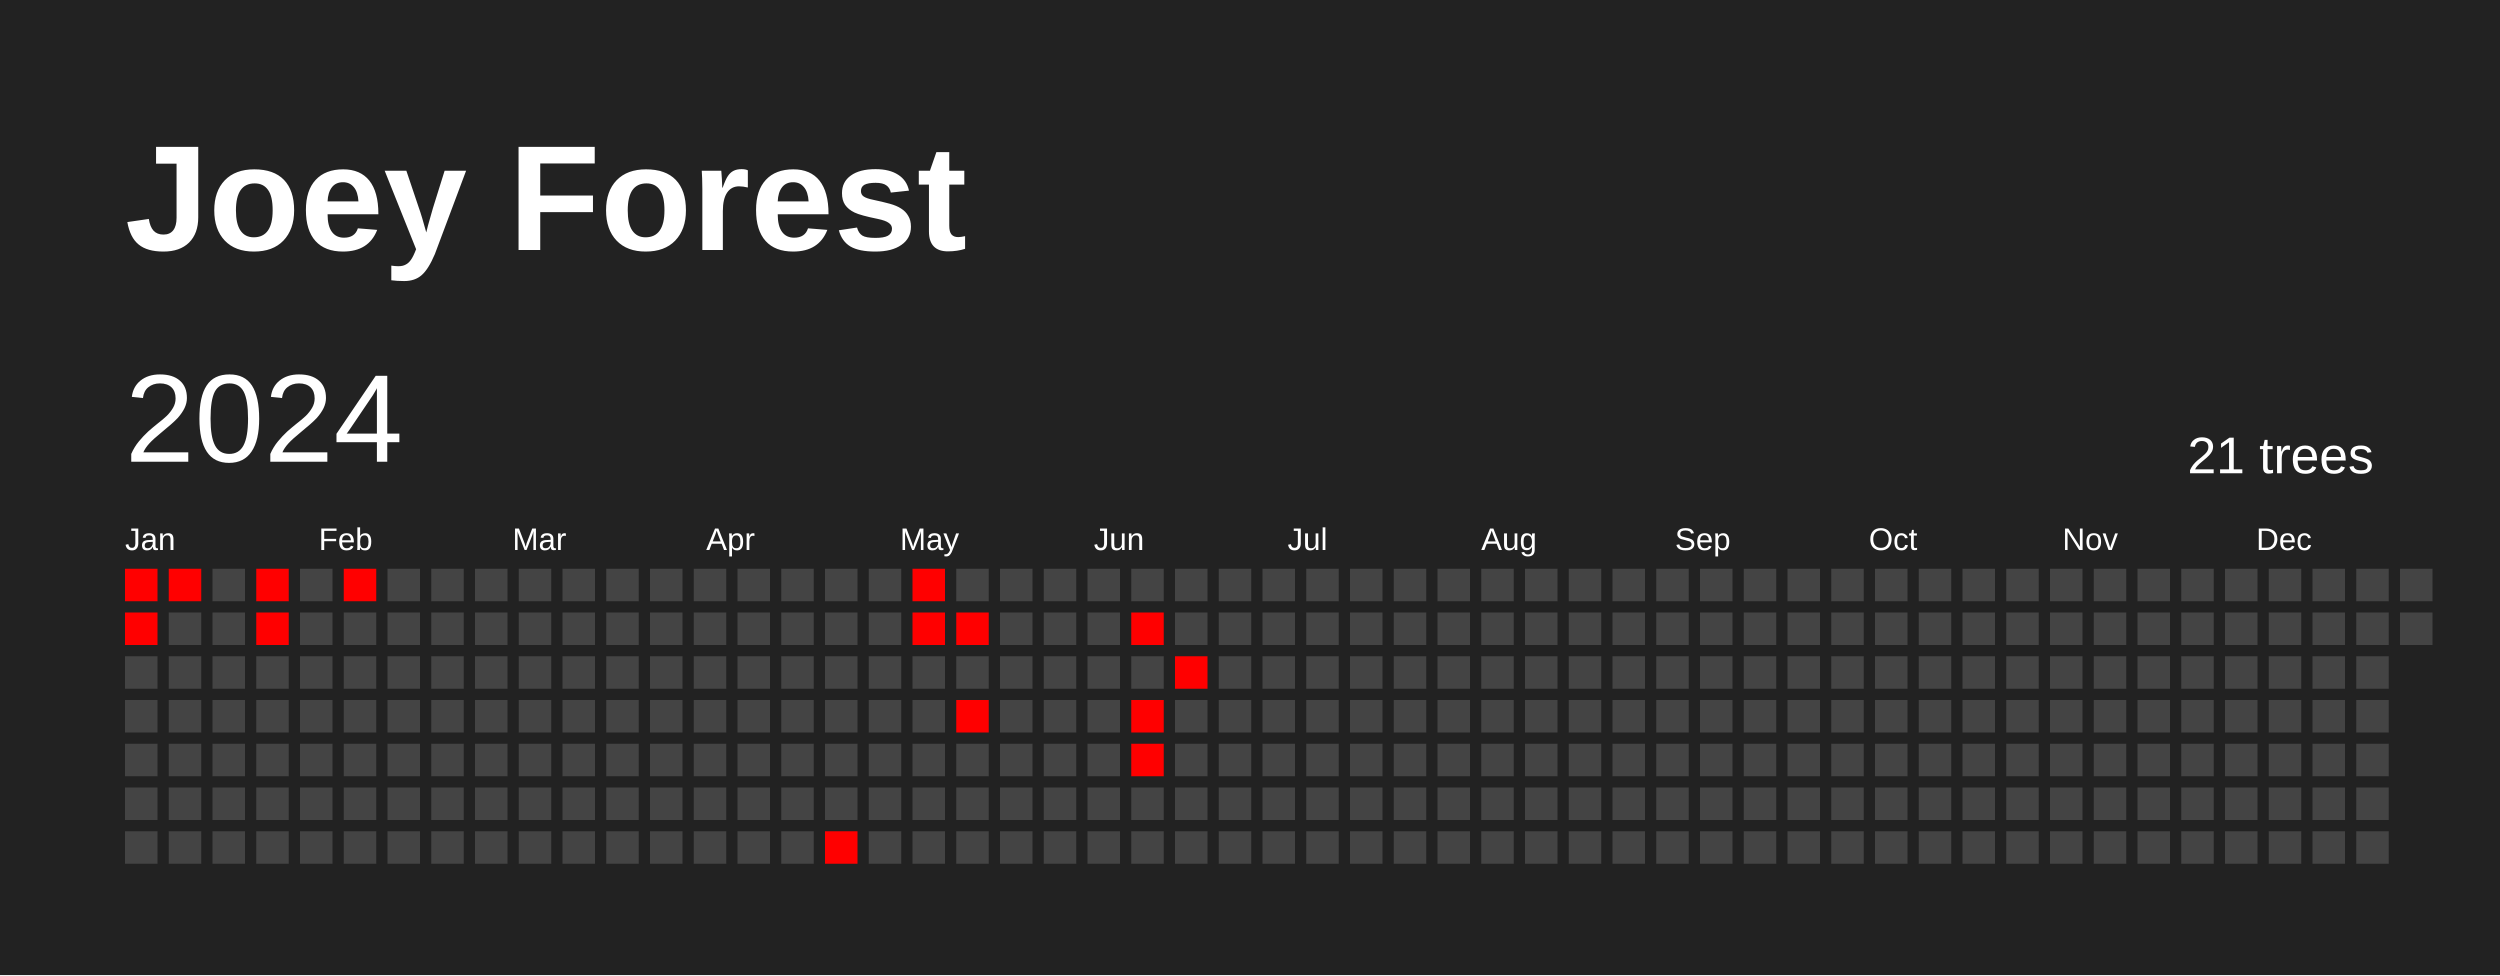
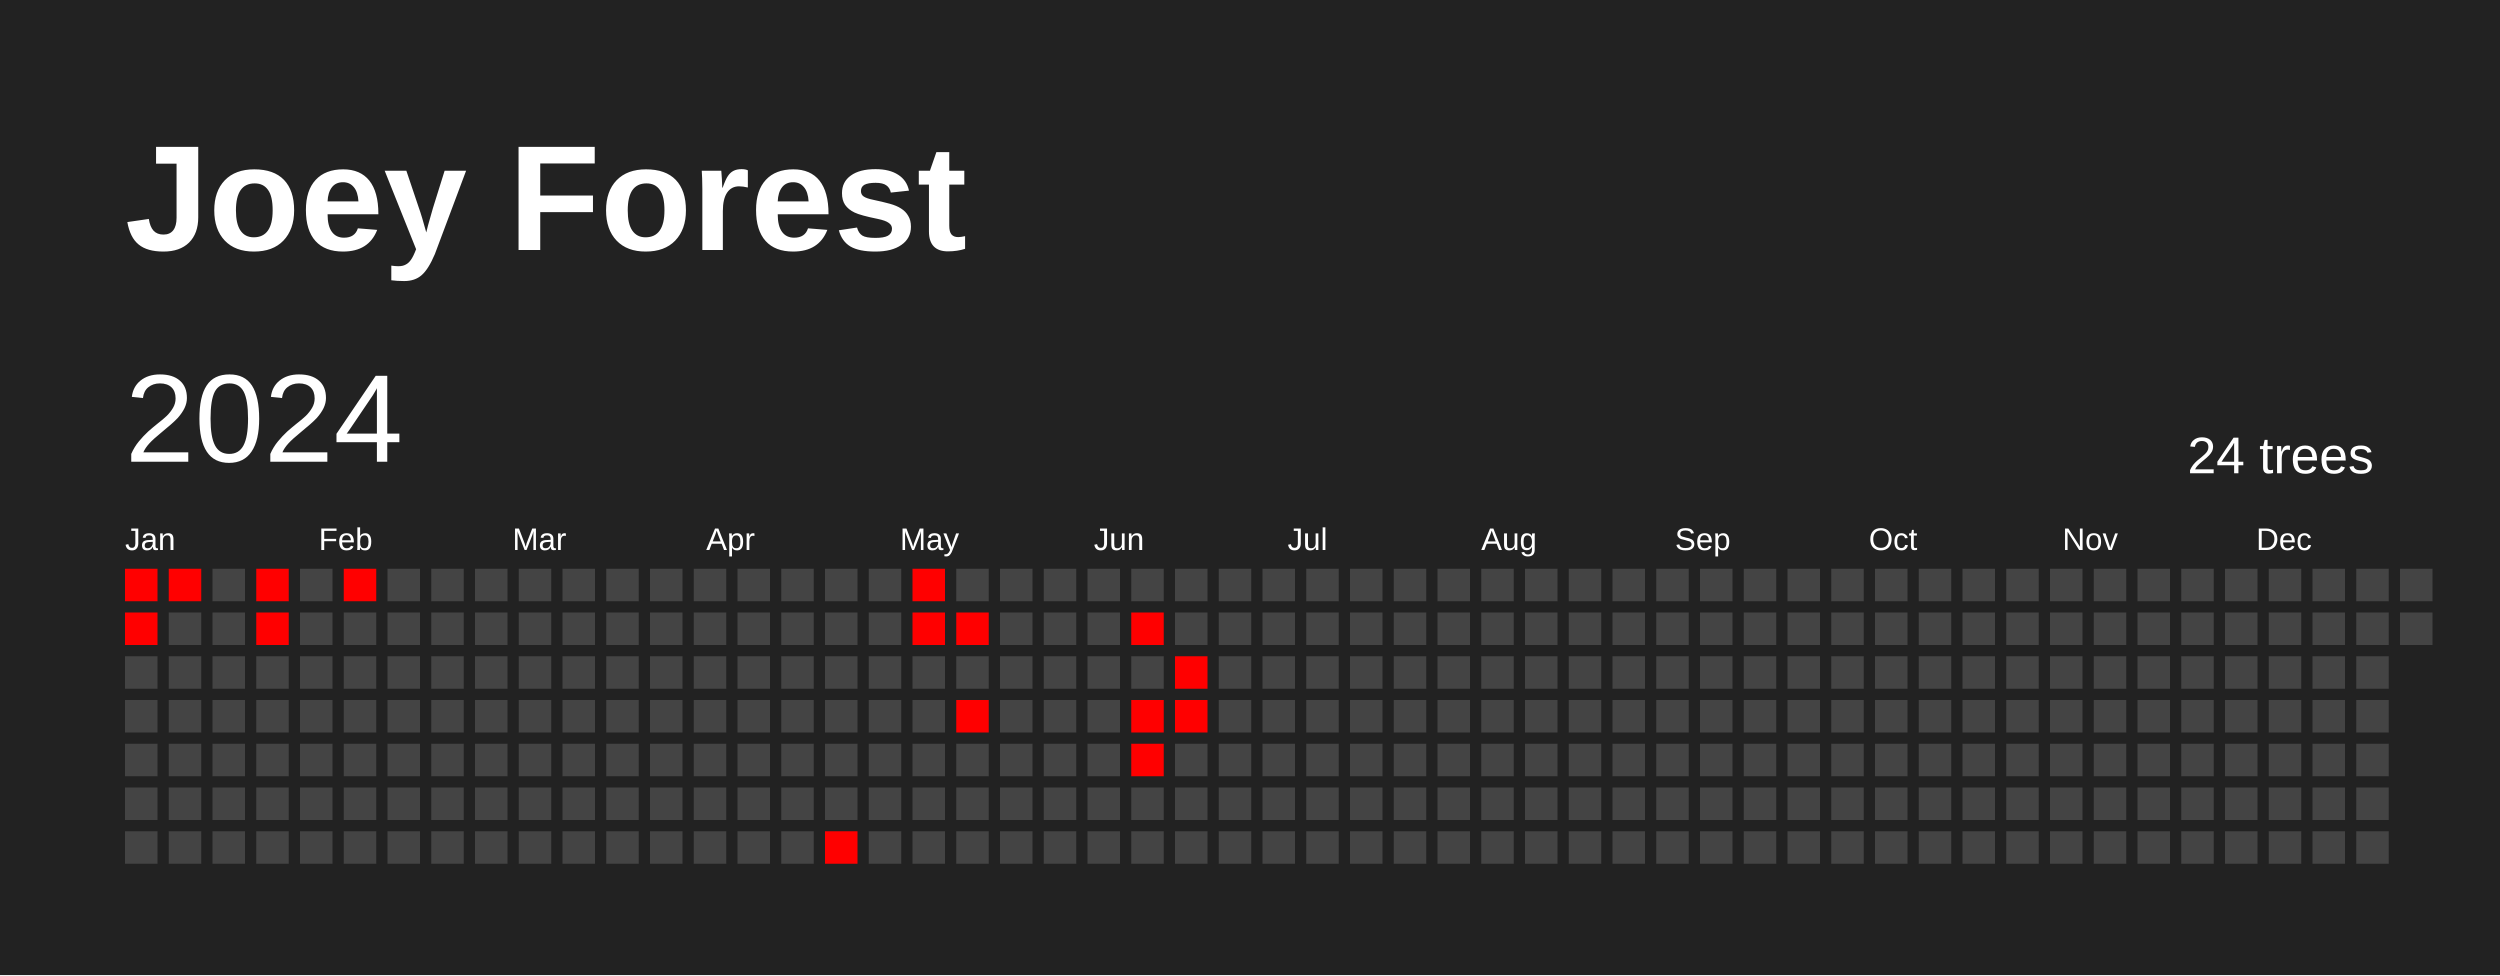
<svg xmlns="http://www.w3.org/2000/svg" baseProfile="full" height="78mm" version="1.1" viewBox="0,0,200,78" width="200mm">
  <defs />
  <rect fill="#222222" height="78" width="200" x="0" y="0" />
  <text fill="#FFFFFF" style="font-size:12px; font-family:Arial; font-weight:bold;" x="10" y="20">Joey Forest</text>
  <text dominant-baseline="hanging" fill="#FFFFFF" style="font-size:10.0px; font-family:Arial;" x="10" y="30">2024</text>
-   <text dominant-baseline="hanging" fill="#FFFFFF" style="font-size:4.125px; font-family:Arial;" x="175" y="35">21 trees</text>
+   <text dominant-baseline="hanging" fill="#FFFFFF" style="font-size:4.125px; font-family:Arial;" x="175" y="35">24 trees</text>
  <text fill="#FFFFFF" style="font-size:2.5px; font-family:Arial" x="10.0" y="44">Jan</text>
  <text fill="#FFFFFF" style="font-size:2.5px; font-family:Arial" x="25.5" y="44">Feb</text>
  <text fill="#FFFFFF" style="font-size:2.5px; font-family:Arial" x="41.0" y="44">Mar</text>
  <text fill="#FFFFFF" style="font-size:2.5px; font-family:Arial" x="56.5" y="44">Apr</text>
  <text fill="#FFFFFF" style="font-size:2.5px; font-family:Arial" x="72.0" y="44">May</text>
  <text fill="#FFFFFF" style="font-size:2.5px; font-family:Arial" x="87.5" y="44">Jun</text>
  <text fill="#FFFFFF" style="font-size:2.5px; font-family:Arial" x="103.0" y="44">Jul</text>
  <text fill="#FFFFFF" style="font-size:2.5px; font-family:Arial" x="118.5" y="44">Aug</text>
  <text fill="#FFFFFF" style="font-size:2.5px; font-family:Arial" x="134.0" y="44">Sep</text>
  <text fill="#FFFFFF" style="font-size:2.5px; font-family:Arial" x="149.5" y="44">Oct</text>
  <text fill="#FFFFFF" style="font-size:2.5px; font-family:Arial" x="165.0" y="44">Nov</text>
  <text fill="#FFFFFF" style="font-size:2.5px; font-family:Arial" x="180.5" y="44">Dec</text>
  <rect fill="red" height="2.6" width="2.6" x="10.0" y="45.5" />
  <rect fill="red" height="2.6" width="2.6" x="10.0" y="49.0" />
  <rect fill="#444444" height="2.6" width="2.6" x="10.0" y="52.5" />
  <rect fill="#444444" height="2.6" width="2.6" x="10.0" y="56.0" />
  <rect fill="#444444" height="2.6" width="2.6" x="10.0" y="59.5" />
  <rect fill="#444444" height="2.6" width="2.6" x="10.0" y="63.0" />
  <rect fill="#444444" height="2.6" width="2.6" x="10.0" y="66.5" />
  <rect fill="red" height="2.6" width="2.6" x="13.5" y="45.5" />
  <rect fill="#444444" height="2.6" width="2.6" x="13.5" y="49.0" />
  <rect fill="#444444" height="2.6" width="2.6" x="13.5" y="52.5" />
  <rect fill="#444444" height="2.6" width="2.6" x="13.5" y="56.0" />
  <rect fill="#444444" height="2.6" width="2.6" x="13.5" y="59.5" />
  <rect fill="#444444" height="2.6" width="2.6" x="13.5" y="63.0" />
  <rect fill="#444444" height="2.6" width="2.6" x="13.5" y="66.5" />
  <rect fill="#444444" height="2.6" width="2.6" x="17.0" y="45.5" />
  <rect fill="#444444" height="2.6" width="2.6" x="17.0" y="49.0" />
  <rect fill="#444444" height="2.6" width="2.6" x="17.0" y="52.5" />
  <rect fill="#444444" height="2.6" width="2.6" x="17.0" y="56.0" />
  <rect fill="#444444" height="2.6" width="2.6" x="17.0" y="59.5" />
  <rect fill="#444444" height="2.6" width="2.6" x="17.0" y="63.0" />
  <rect fill="#444444" height="2.6" width="2.6" x="17.0" y="66.5" />
  <rect fill="red" height="2.6" width="2.6" x="20.5" y="45.5" />
  <rect fill="red" height="2.6" width="2.6" x="20.5" y="49.0" />
  <rect fill="#444444" height="2.6" width="2.6" x="20.5" y="52.5" />
  <rect fill="#444444" height="2.6" width="2.6" x="20.5" y="56.0" />
  <rect fill="#444444" height="2.6" width="2.6" x="20.5" y="59.5" />
  <rect fill="#444444" height="2.6" width="2.6" x="20.5" y="63.0" />
  <rect fill="#444444" height="2.6" width="2.6" x="20.5" y="66.5" />
  <rect fill="#444444" height="2.6" width="2.6" x="24.0" y="45.5" />
  <rect fill="#444444" height="2.6" width="2.6" x="24.0" y="49.0" />
  <rect fill="#444444" height="2.6" width="2.6" x="24.0" y="52.5" />
  <rect fill="#444444" height="2.6" width="2.6" x="24.0" y="56.0" />
  <rect fill="#444444" height="2.6" width="2.6" x="24.0" y="59.5" />
  <rect fill="#444444" height="2.6" width="2.6" x="24.0" y="63.0" />
  <rect fill="#444444" height="2.6" width="2.6" x="24.0" y="66.5" />
  <rect fill="red" height="2.6" width="2.6" x="27.5" y="45.5" />
  <rect fill="#444444" height="2.6" width="2.6" x="27.5" y="49.0" />
  <rect fill="#444444" height="2.6" width="2.6" x="27.5" y="52.5" />
  <rect fill="#444444" height="2.6" width="2.6" x="27.5" y="56.0" />
  <rect fill="#444444" height="2.6" width="2.6" x="27.5" y="59.5" />
  <rect fill="#444444" height="2.6" width="2.6" x="27.5" y="63.0" />
  <rect fill="#444444" height="2.6" width="2.6" x="27.5" y="66.5" />
  <rect fill="#444444" height="2.6" width="2.6" x="31.0" y="45.5" />
  <rect fill="#444444" height="2.6" width="2.6" x="31.0" y="49.0" />
  <rect fill="#444444" height="2.6" width="2.6" x="31.0" y="52.5" />
  <rect fill="#444444" height="2.6" width="2.6" x="31.0" y="56.0" />
  <rect fill="#444444" height="2.6" width="2.6" x="31.0" y="59.5" />
  <rect fill="#444444" height="2.6" width="2.6" x="31.0" y="63.0" />
  <rect fill="#444444" height="2.6" width="2.6" x="31.0" y="66.5" />
  <rect fill="#444444" height="2.6" width="2.6" x="34.5" y="45.5" />
  <rect fill="#444444" height="2.6" width="2.6" x="34.5" y="49.0" />
  <rect fill="#444444" height="2.6" width="2.6" x="34.5" y="52.5" />
  <rect fill="#444444" height="2.6" width="2.6" x="34.5" y="56.0" />
  <rect fill="#444444" height="2.6" width="2.6" x="34.5" y="59.5" />
  <rect fill="#444444" height="2.6" width="2.6" x="34.5" y="63.0" />
  <rect fill="#444444" height="2.6" width="2.6" x="34.5" y="66.5" />
  <rect fill="#444444" height="2.6" width="2.6" x="38.0" y="45.5" />
  <rect fill="#444444" height="2.6" width="2.6" x="38.0" y="49.0" />
  <rect fill="#444444" height="2.6" width="2.6" x="38.0" y="52.5" />
  <rect fill="#444444" height="2.6" width="2.6" x="38.0" y="56.0" />
  <rect fill="#444444" height="2.6" width="2.6" x="38.0" y="59.5" />
  <rect fill="#444444" height="2.6" width="2.6" x="38.0" y="63.0" />
  <rect fill="#444444" height="2.6" width="2.6" x="38.0" y="66.5" />
  <rect fill="#444444" height="2.6" width="2.6" x="41.5" y="45.5" />
  <rect fill="#444444" height="2.6" width="2.6" x="41.5" y="49.0" />
  <rect fill="#444444" height="2.6" width="2.6" x="41.5" y="52.5" />
  <rect fill="#444444" height="2.6" width="2.6" x="41.5" y="56.0" />
  <rect fill="#444444" height="2.6" width="2.6" x="41.5" y="59.5" />
  <rect fill="#444444" height="2.6" width="2.6" x="41.5" y="63.0" />
  <rect fill="#444444" height="2.6" width="2.6" x="41.5" y="66.5" />
  <rect fill="#444444" height="2.6" width="2.6" x="45.0" y="45.5" />
  <rect fill="#444444" height="2.6" width="2.6" x="45.0" y="49.0" />
  <rect fill="#444444" height="2.6" width="2.6" x="45.0" y="52.5" />
  <rect fill="#444444" height="2.6" width="2.6" x="45.0" y="56.0" />
  <rect fill="#444444" height="2.6" width="2.6" x="45.0" y="59.5" />
  <rect fill="#444444" height="2.6" width="2.6" x="45.0" y="63.0" />
  <rect fill="#444444" height="2.6" width="2.6" x="45.0" y="66.5" />
  <rect fill="#444444" height="2.6" width="2.6" x="48.5" y="45.5" />
  <rect fill="#444444" height="2.6" width="2.6" x="48.5" y="49.0" />
  <rect fill="#444444" height="2.6" width="2.6" x="48.5" y="52.5" />
  <rect fill="#444444" height="2.6" width="2.6" x="48.5" y="56.0" />
  <rect fill="#444444" height="2.6" width="2.6" x="48.5" y="59.5" />
  <rect fill="#444444" height="2.6" width="2.6" x="48.5" y="63.0" />
  <rect fill="#444444" height="2.6" width="2.6" x="48.5" y="66.5" />
  <rect fill="#444444" height="2.6" width="2.6" x="52.0" y="45.5" />
  <rect fill="#444444" height="2.6" width="2.6" x="52.0" y="49.0" />
  <rect fill="#444444" height="2.6" width="2.6" x="52.0" y="52.5" />
  <rect fill="#444444" height="2.6" width="2.6" x="52.0" y="56.0" />
  <rect fill="#444444" height="2.6" width="2.6" x="52.0" y="59.5" />
  <rect fill="#444444" height="2.6" width="2.6" x="52.0" y="63.0" />
  <rect fill="#444444" height="2.6" width="2.6" x="52.0" y="66.5" />
  <rect fill="#444444" height="2.6" width="2.6" x="55.5" y="45.5" />
  <rect fill="#444444" height="2.6" width="2.6" x="55.5" y="49.0" />
  <rect fill="#444444" height="2.6" width="2.6" x="55.5" y="52.5" />
  <rect fill="#444444" height="2.6" width="2.6" x="55.5" y="56.0" />
  <rect fill="#444444" height="2.6" width="2.6" x="55.5" y="59.5" />
  <rect fill="#444444" height="2.6" width="2.6" x="55.5" y="63.0" />
  <rect fill="#444444" height="2.6" width="2.6" x="55.5" y="66.5" />
  <rect fill="#444444" height="2.6" width="2.6" x="59.0" y="45.5" />
  <rect fill="#444444" height="2.6" width="2.6" x="59.0" y="49.0" />
  <rect fill="#444444" height="2.6" width="2.6" x="59.0" y="52.5" />
  <rect fill="#444444" height="2.6" width="2.6" x="59.0" y="56.0" />
  <rect fill="#444444" height="2.6" width="2.6" x="59.0" y="59.5" />
  <rect fill="#444444" height="2.6" width="2.6" x="59.0" y="63.0" />
  <rect fill="#444444" height="2.6" width="2.6" x="59.0" y="66.5" />
  <rect fill="#444444" height="2.6" width="2.6" x="62.5" y="45.5" />
  <rect fill="#444444" height="2.6" width="2.6" x="62.5" y="49.0" />
  <rect fill="#444444" height="2.6" width="2.6" x="62.5" y="52.5" />
  <rect fill="#444444" height="2.6" width="2.6" x="62.5" y="56.0" />
  <rect fill="#444444" height="2.6" width="2.6" x="62.5" y="59.5" />
  <rect fill="#444444" height="2.6" width="2.6" x="62.5" y="63.0" />
  <rect fill="#444444" height="2.6" width="2.6" x="62.5" y="66.5" />
  <rect fill="#444444" height="2.6" width="2.6" x="66.0" y="45.5" />
  <rect fill="#444444" height="2.6" width="2.6" x="66.0" y="49.0" />
  <rect fill="#444444" height="2.6" width="2.6" x="66.0" y="52.5" />
  <rect fill="#444444" height="2.6" width="2.6" x="66.0" y="56.0" />
  <rect fill="#444444" height="2.6" width="2.6" x="66.0" y="59.5" />
  <rect fill="#444444" height="2.6" width="2.6" x="66.0" y="63.0" />
  <rect fill="red" height="2.6" width="2.6" x="66.0" y="66.5" />
  <rect fill="#444444" height="2.6" width="2.6" x="69.5" y="45.5" />
  <rect fill="#444444" height="2.6" width="2.6" x="69.5" y="49.0" />
  <rect fill="#444444" height="2.6" width="2.6" x="69.5" y="52.5" />
  <rect fill="#444444" height="2.6" width="2.6" x="69.5" y="56.0" />
  <rect fill="#444444" height="2.6" width="2.6" x="69.5" y="59.5" />
  <rect fill="#444444" height="2.6" width="2.6" x="69.5" y="63.0" />
  <rect fill="#444444" height="2.6" width="2.6" x="69.5" y="66.5" />
  <rect fill="red" height="2.6" width="2.6" x="73.0" y="45.5" />
  <rect fill="red" height="2.6" width="2.6" x="73.0" y="49.0" />
  <rect fill="#444444" height="2.6" width="2.6" x="73.0" y="52.5" />
  <rect fill="#444444" height="2.6" width="2.6" x="73.0" y="56.0" />
  <rect fill="#444444" height="2.6" width="2.6" x="73.0" y="59.5" />
  <rect fill="#444444" height="2.6" width="2.6" x="73.0" y="63.0" />
  <rect fill="#444444" height="2.6" width="2.6" x="73.0" y="66.5" />
  <rect fill="#444444" height="2.6" width="2.6" x="76.5" y="45.5" />
  <rect fill="red" height="2.6" width="2.6" x="76.5" y="49.0" />
  <rect fill="#444444" height="2.6" width="2.6" x="76.5" y="52.5" />
  <rect fill="red" height="2.6" width="2.6" x="76.5" y="56.0" />
  <rect fill="#444444" height="2.6" width="2.6" x="76.5" y="59.5" />
  <rect fill="#444444" height="2.6" width="2.6" x="76.5" y="63.0" />
  <rect fill="#444444" height="2.6" width="2.6" x="76.5" y="66.5" />
  <rect fill="#444444" height="2.6" width="2.6" x="80.0" y="45.5" />
  <rect fill="#444444" height="2.6" width="2.6" x="80.0" y="49.0" />
  <rect fill="#444444" height="2.6" width="2.6" x="80.0" y="52.5" />
  <rect fill="#444444" height="2.6" width="2.6" x="80.0" y="56.0" />
  <rect fill="#444444" height="2.6" width="2.6" x="80.0" y="59.5" />
  <rect fill="#444444" height="2.6" width="2.6" x="80.0" y="63.0" />
  <rect fill="#444444" height="2.6" width="2.6" x="80.0" y="66.5" />
  <rect fill="#444444" height="2.6" width="2.6" x="83.5" y="45.5" />
  <rect fill="#444444" height="2.6" width="2.6" x="83.5" y="49.0" />
  <rect fill="#444444" height="2.6" width="2.6" x="83.5" y="52.5" />
  <rect fill="#444444" height="2.6" width="2.6" x="83.5" y="56.0" />
  <rect fill="#444444" height="2.6" width="2.6" x="83.5" y="59.5" />
  <rect fill="#444444" height="2.6" width="2.6" x="83.5" y="63.0" />
  <rect fill="#444444" height="2.6" width="2.6" x="83.5" y="66.5" />
  <rect fill="#444444" height="2.6" width="2.6" x="87.0" y="45.5" />
  <rect fill="#444444" height="2.6" width="2.6" x="87.0" y="49.0" />
  <rect fill="#444444" height="2.6" width="2.6" x="87.0" y="52.5" />
  <rect fill="#444444" height="2.6" width="2.6" x="87.0" y="56.0" />
  <rect fill="#444444" height="2.6" width="2.6" x="87.0" y="59.5" />
  <rect fill="#444444" height="2.6" width="2.6" x="87.0" y="63.0" />
  <rect fill="#444444" height="2.6" width="2.6" x="87.0" y="66.5" />
  <rect fill="#444444" height="2.6" width="2.6" x="90.5" y="45.5" />
  <rect fill="red" height="2.6" width="2.6" x="90.5" y="49.0" />
  <rect fill="#444444" height="2.6" width="2.6" x="90.5" y="52.5" />
  <rect fill="red" height="2.6" width="2.6" x="90.5" y="56.0" />
  <rect fill="red" height="2.6" width="2.6" x="90.5" y="59.5" />
  <rect fill="#444444" height="2.6" width="2.6" x="90.5" y="63.0" />
  <rect fill="#444444" height="2.6" width="2.6" x="90.5" y="66.5" />
  <rect fill="#444444" height="2.6" width="2.6" x="94.0" y="45.5" />
  <rect fill="#444444" height="2.6" width="2.6" x="94.0" y="49.0" />
  <rect fill="red" height="2.6" width="2.6" x="94.0" y="52.5" />
-   <rect fill="#444444" height="2.6" width="2.6" x="94.0" y="56.0" />
+   <rect fill="red" height="2.6" width="2.6" x="94.0" y="56.0" />
  <rect fill="#444444" height="2.6" width="2.6" x="94.0" y="59.5" />
  <rect fill="#444444" height="2.6" width="2.6" x="94.0" y="63.0" />
  <rect fill="#444444" height="2.6" width="2.6" x="94.0" y="66.5" />
  <rect fill="#444444" height="2.6" width="2.6" x="97.5" y="45.5" />
  <rect fill="#444444" height="2.6" width="2.6" x="97.5" y="49.0" />
  <rect fill="#444444" height="2.6" width="2.6" x="97.5" y="52.5" />
  <rect fill="#444444" height="2.6" width="2.6" x="97.5" y="56.0" />
  <rect fill="#444444" height="2.6" width="2.6" x="97.5" y="59.5" />
  <rect fill="#444444" height="2.6" width="2.6" x="97.5" y="63.0" />
  <rect fill="#444444" height="2.6" width="2.6" x="97.5" y="66.5" />
  <rect fill="#444444" height="2.6" width="2.6" x="101.0" y="45.5" />
  <rect fill="#444444" height="2.6" width="2.6" x="101.0" y="49.0" />
  <rect fill="#444444" height="2.6" width="2.6" x="101.0" y="52.5" />
  <rect fill="#444444" height="2.6" width="2.6" x="101.0" y="56.0" />
  <rect fill="#444444" height="2.6" width="2.6" x="101.0" y="59.5" />
  <rect fill="#444444" height="2.6" width="2.6" x="101.0" y="63.0" />
  <rect fill="#444444" height="2.6" width="2.6" x="101.0" y="66.5" />
  <rect fill="#444444" height="2.6" width="2.6" x="104.5" y="45.5" />
  <rect fill="#444444" height="2.6" width="2.6" x="104.5" y="49.0" />
  <rect fill="#444444" height="2.6" width="2.6" x="104.5" y="52.5" />
  <rect fill="#444444" height="2.6" width="2.6" x="104.5" y="56.0" />
  <rect fill="#444444" height="2.6" width="2.6" x="104.5" y="59.5" />
  <rect fill="#444444" height="2.6" width="2.6" x="104.5" y="63.0" />
  <rect fill="#444444" height="2.6" width="2.6" x="104.5" y="66.5" />
  <rect fill="#444444" height="2.6" width="2.6" x="108.0" y="45.5" />
  <rect fill="#444444" height="2.6" width="2.6" x="108.0" y="49.0" />
  <rect fill="#444444" height="2.6" width="2.6" x="108.0" y="52.5" />
  <rect fill="#444444" height="2.6" width="2.6" x="108.0" y="56.0" />
  <rect fill="#444444" height="2.6" width="2.6" x="108.0" y="59.5" />
  <rect fill="#444444" height="2.6" width="2.6" x="108.0" y="63.0" />
  <rect fill="#444444" height="2.6" width="2.6" x="108.0" y="66.5" />
  <rect fill="#444444" height="2.6" width="2.6" x="111.5" y="45.5" />
  <rect fill="#444444" height="2.6" width="2.6" x="111.5" y="49.0" />
  <rect fill="#444444" height="2.6" width="2.6" x="111.5" y="52.5" />
  <rect fill="#444444" height="2.6" width="2.6" x="111.5" y="56.0" />
  <rect fill="#444444" height="2.6" width="2.6" x="111.5" y="59.5" />
  <rect fill="#444444" height="2.6" width="2.6" x="111.5" y="63.0" />
  <rect fill="#444444" height="2.6" width="2.6" x="111.5" y="66.5" />
  <rect fill="#444444" height="2.6" width="2.6" x="115.0" y="45.5" />
  <rect fill="#444444" height="2.6" width="2.6" x="115.0" y="49.0" />
  <rect fill="#444444" height="2.6" width="2.6" x="115.0" y="52.5" />
  <rect fill="#444444" height="2.6" width="2.6" x="115.0" y="56.0" />
  <rect fill="#444444" height="2.6" width="2.6" x="115.0" y="59.5" />
  <rect fill="#444444" height="2.6" width="2.6" x="115.0" y="63.0" />
  <rect fill="#444444" height="2.6" width="2.6" x="115.0" y="66.5" />
  <rect fill="#444444" height="2.6" width="2.6" x="118.5" y="45.5" />
  <rect fill="#444444" height="2.6" width="2.6" x="118.5" y="49.0" />
  <rect fill="#444444" height="2.6" width="2.6" x="118.5" y="52.5" />
  <rect fill="#444444" height="2.6" width="2.6" x="118.5" y="56.0" />
  <rect fill="#444444" height="2.6" width="2.6" x="118.5" y="59.5" />
  <rect fill="#444444" height="2.6" width="2.6" x="118.5" y="63.0" />
  <rect fill="#444444" height="2.6" width="2.6" x="118.5" y="66.5" />
  <rect fill="#444444" height="2.6" width="2.6" x="122.0" y="45.5" />
  <rect fill="#444444" height="2.6" width="2.6" x="122.0" y="49.0" />
  <rect fill="#444444" height="2.6" width="2.6" x="122.0" y="52.5" />
  <rect fill="#444444" height="2.6" width="2.6" x="122.0" y="56.0" />
  <rect fill="#444444" height="2.6" width="2.6" x="122.0" y="59.5" />
  <rect fill="#444444" height="2.6" width="2.6" x="122.0" y="63.0" />
  <rect fill="#444444" height="2.6" width="2.6" x="122.0" y="66.5" />
  <rect fill="#444444" height="2.6" width="2.6" x="125.5" y="45.5" />
  <rect fill="#444444" height="2.6" width="2.6" x="125.5" y="49.0" />
  <rect fill="#444444" height="2.6" width="2.6" x="125.5" y="52.5" />
  <rect fill="#444444" height="2.6" width="2.6" x="125.5" y="56.0" />
  <rect fill="#444444" height="2.6" width="2.6" x="125.5" y="59.5" />
  <rect fill="#444444" height="2.6" width="2.6" x="125.5" y="63.0" />
  <rect fill="#444444" height="2.6" width="2.6" x="125.5" y="66.5" />
  <rect fill="#444444" height="2.6" width="2.6" x="129.0" y="45.5" />
  <rect fill="#444444" height="2.6" width="2.6" x="129.0" y="49.0" />
  <rect fill="#444444" height="2.6" width="2.6" x="129.0" y="52.5" />
  <rect fill="#444444" height="2.6" width="2.6" x="129.0" y="56.0" />
  <rect fill="#444444" height="2.6" width="2.6" x="129.0" y="59.5" />
  <rect fill="#444444" height="2.6" width="2.6" x="129.0" y="63.0" />
  <rect fill="#444444" height="2.6" width="2.6" x="129.0" y="66.5" />
  <rect fill="#444444" height="2.6" width="2.6" x="132.5" y="45.5" />
  <rect fill="#444444" height="2.6" width="2.6" x="132.5" y="49.0" />
  <rect fill="#444444" height="2.6" width="2.6" x="132.5" y="52.5" />
  <rect fill="#444444" height="2.6" width="2.6" x="132.5" y="56.0" />
  <rect fill="#444444" height="2.6" width="2.6" x="132.5" y="59.5" />
  <rect fill="#444444" height="2.6" width="2.6" x="132.5" y="63.0" />
  <rect fill="#444444" height="2.6" width="2.6" x="132.5" y="66.5" />
  <rect fill="#444444" height="2.6" width="2.6" x="136.0" y="45.5" />
  <rect fill="#444444" height="2.6" width="2.6" x="136.0" y="49.0" />
  <rect fill="#444444" height="2.6" width="2.6" x="136.0" y="52.5" />
  <rect fill="#444444" height="2.6" width="2.6" x="136.0" y="56.0" />
  <rect fill="#444444" height="2.6" width="2.6" x="136.0" y="59.5" />
  <rect fill="#444444" height="2.6" width="2.6" x="136.0" y="63.0" />
  <rect fill="#444444" height="2.6" width="2.6" x="136.0" y="66.5" />
  <rect fill="#444444" height="2.6" width="2.6" x="139.5" y="45.5" />
  <rect fill="#444444" height="2.6" width="2.6" x="139.5" y="49.0" />
  <rect fill="#444444" height="2.6" width="2.6" x="139.5" y="52.5" />
  <rect fill="#444444" height="2.6" width="2.6" x="139.5" y="56.0" />
  <rect fill="#444444" height="2.6" width="2.6" x="139.5" y="59.5" />
  <rect fill="#444444" height="2.6" width="2.6" x="139.5" y="63.0" />
  <rect fill="#444444" height="2.6" width="2.6" x="139.5" y="66.5" />
  <rect fill="#444444" height="2.6" width="2.6" x="143.0" y="45.5" />
  <rect fill="#444444" height="2.6" width="2.6" x="143.0" y="49.0" />
  <rect fill="#444444" height="2.6" width="2.6" x="143.0" y="52.5" />
  <rect fill="#444444" height="2.6" width="2.6" x="143.0" y="56.0" />
  <rect fill="#444444" height="2.6" width="2.6" x="143.0" y="59.5" />
  <rect fill="#444444" height="2.6" width="2.6" x="143.0" y="63.0" />
  <rect fill="#444444" height="2.6" width="2.6" x="143.0" y="66.5" />
  <rect fill="#444444" height="2.6" width="2.6" x="146.5" y="45.5" />
  <rect fill="#444444" height="2.6" width="2.6" x="146.5" y="49.0" />
  <rect fill="#444444" height="2.6" width="2.6" x="146.5" y="52.5" />
  <rect fill="#444444" height="2.6" width="2.6" x="146.5" y="56.0" />
  <rect fill="#444444" height="2.6" width="2.6" x="146.5" y="59.5" />
  <rect fill="#444444" height="2.6" width="2.6" x="146.5" y="63.0" />
  <rect fill="#444444" height="2.6" width="2.6" x="146.5" y="66.5" />
  <rect fill="#444444" height="2.6" width="2.6" x="150.0" y="45.5" />
  <rect fill="#444444" height="2.6" width="2.6" x="150.0" y="49.0" />
  <rect fill="#444444" height="2.6" width="2.6" x="150.0" y="52.5" />
  <rect fill="#444444" height="2.6" width="2.6" x="150.0" y="56.0" />
  <rect fill="#444444" height="2.6" width="2.6" x="150.0" y="59.5" />
  <rect fill="#444444" height="2.6" width="2.6" x="150.0" y="63.0" />
  <rect fill="#444444" height="2.6" width="2.6" x="150.0" y="66.5" />
  <rect fill="#444444" height="2.6" width="2.6" x="153.5" y="45.5" />
  <rect fill="#444444" height="2.6" width="2.6" x="153.5" y="49.0" />
  <rect fill="#444444" height="2.6" width="2.6" x="153.5" y="52.5" />
  <rect fill="#444444" height="2.6" width="2.6" x="153.5" y="56.0" />
  <rect fill="#444444" height="2.6" width="2.6" x="153.5" y="59.5" />
  <rect fill="#444444" height="2.6" width="2.6" x="153.5" y="63.0" />
  <rect fill="#444444" height="2.6" width="2.6" x="153.5" y="66.5" />
  <rect fill="#444444" height="2.6" width="2.6" x="157.0" y="45.5" />
  <rect fill="#444444" height="2.6" width="2.6" x="157.0" y="49.0" />
  <rect fill="#444444" height="2.6" width="2.6" x="157.0" y="52.5" />
  <rect fill="#444444" height="2.6" width="2.6" x="157.0" y="56.0" />
  <rect fill="#444444" height="2.6" width="2.6" x="157.0" y="59.5" />
  <rect fill="#444444" height="2.6" width="2.6" x="157.0" y="63.0" />
  <rect fill="#444444" height="2.6" width="2.6" x="157.0" y="66.5" />
  <rect fill="#444444" height="2.6" width="2.6" x="160.5" y="45.5" />
  <rect fill="#444444" height="2.6" width="2.6" x="160.5" y="49.0" />
  <rect fill="#444444" height="2.6" width="2.6" x="160.5" y="52.5" />
  <rect fill="#444444" height="2.6" width="2.6" x="160.5" y="56.0" />
  <rect fill="#444444" height="2.6" width="2.6" x="160.5" y="59.5" />
  <rect fill="#444444" height="2.6" width="2.6" x="160.5" y="63.0" />
  <rect fill="#444444" height="2.6" width="2.6" x="160.5" y="66.5" />
  <rect fill="#444444" height="2.6" width="2.6" x="164.0" y="45.5" />
  <rect fill="#444444" height="2.6" width="2.6" x="164.0" y="49.0" />
  <rect fill="#444444" height="2.6" width="2.6" x="164.0" y="52.5" />
  <rect fill="#444444" height="2.6" width="2.6" x="164.0" y="56.0" />
  <rect fill="#444444" height="2.6" width="2.6" x="164.0" y="59.5" />
  <rect fill="#444444" height="2.6" width="2.6" x="164.0" y="63.0" />
  <rect fill="#444444" height="2.6" width="2.6" x="164.0" y="66.5" />
  <rect fill="#444444" height="2.6" width="2.6" x="167.5" y="45.5" />
  <rect fill="#444444" height="2.6" width="2.6" x="167.5" y="49.0" />
  <rect fill="#444444" height="2.6" width="2.6" x="167.5" y="52.5" />
  <rect fill="#444444" height="2.6" width="2.6" x="167.5" y="56.0" />
  <rect fill="#444444" height="2.6" width="2.6" x="167.5" y="59.5" />
  <rect fill="#444444" height="2.6" width="2.6" x="167.5" y="63.0" />
  <rect fill="#444444" height="2.6" width="2.6" x="167.5" y="66.5" />
  <rect fill="#444444" height="2.6" width="2.6" x="171.0" y="45.5" />
  <rect fill="#444444" height="2.6" width="2.6" x="171.0" y="49.0" />
  <rect fill="#444444" height="2.6" width="2.6" x="171.0" y="52.5" />
  <rect fill="#444444" height="2.6" width="2.6" x="171.0" y="56.0" />
  <rect fill="#444444" height="2.6" width="2.6" x="171.0" y="59.5" />
  <rect fill="#444444" height="2.6" width="2.6" x="171.0" y="63.0" />
  <rect fill="#444444" height="2.6" width="2.6" x="171.0" y="66.5" />
  <rect fill="#444444" height="2.6" width="2.6" x="174.5" y="45.5" />
  <rect fill="#444444" height="2.6" width="2.6" x="174.5" y="49.0" />
  <rect fill="#444444" height="2.6" width="2.6" x="174.5" y="52.5" />
  <rect fill="#444444" height="2.6" width="2.6" x="174.5" y="56.0" />
  <rect fill="#444444" height="2.6" width="2.6" x="174.5" y="59.5" />
  <rect fill="#444444" height="2.6" width="2.6" x="174.5" y="63.0" />
  <rect fill="#444444" height="2.6" width="2.6" x="174.5" y="66.5" />
  <rect fill="#444444" height="2.6" width="2.6" x="178.0" y="45.5" />
  <rect fill="#444444" height="2.6" width="2.6" x="178.0" y="49.0" />
  <rect fill="#444444" height="2.6" width="2.6" x="178.0" y="52.5" />
  <rect fill="#444444" height="2.6" width="2.6" x="178.0" y="56.0" />
  <rect fill="#444444" height="2.6" width="2.6" x="178.0" y="59.5" />
  <rect fill="#444444" height="2.6" width="2.6" x="178.0" y="63.0" />
  <rect fill="#444444" height="2.6" width="2.6" x="178.0" y="66.5" />
  <rect fill="#444444" height="2.6" width="2.6" x="181.5" y="45.5" />
  <rect fill="#444444" height="2.6" width="2.6" x="181.5" y="49.0" />
  <rect fill="#444444" height="2.6" width="2.6" x="181.5" y="52.5" />
  <rect fill="#444444" height="2.6" width="2.6" x="181.5" y="56.0" />
  <rect fill="#444444" height="2.6" width="2.6" x="181.5" y="59.5" />
  <rect fill="#444444" height="2.6" width="2.6" x="181.5" y="63.0" />
  <rect fill="#444444" height="2.6" width="2.6" x="181.5" y="66.5" />
  <rect fill="#444444" height="2.6" width="2.6" x="185.0" y="45.5" />
  <rect fill="#444444" height="2.6" width="2.6" x="185.0" y="49.0" />
  <rect fill="#444444" height="2.6" width="2.6" x="185.0" y="52.5" />
  <rect fill="#444444" height="2.6" width="2.6" x="185.0" y="56.0" />
  <rect fill="#444444" height="2.6" width="2.6" x="185.0" y="59.5" />
  <rect fill="#444444" height="2.6" width="2.6" x="185.0" y="63.0" />
  <rect fill="#444444" height="2.6" width="2.6" x="185.0" y="66.5" />
  <rect fill="#444444" height="2.6" width="2.6" x="188.5" y="45.5" />
  <rect fill="#444444" height="2.6" width="2.6" x="188.5" y="49.0" />
  <rect fill="#444444" height="2.6" width="2.6" x="188.5" y="52.5" />
  <rect fill="#444444" height="2.6" width="2.6" x="188.5" y="56.0" />
  <rect fill="#444444" height="2.6" width="2.6" x="188.5" y="59.5" />
  <rect fill="#444444" height="2.6" width="2.6" x="188.5" y="63.0" />
  <rect fill="#444444" height="2.6" width="2.6" x="188.5" y="66.5" />
  <rect fill="#444444" height="2.6" width="2.6" x="192.0" y="45.5" />
  <rect fill="#444444" height="2.6" width="2.6" x="192.0" y="49.0" />
</svg>
